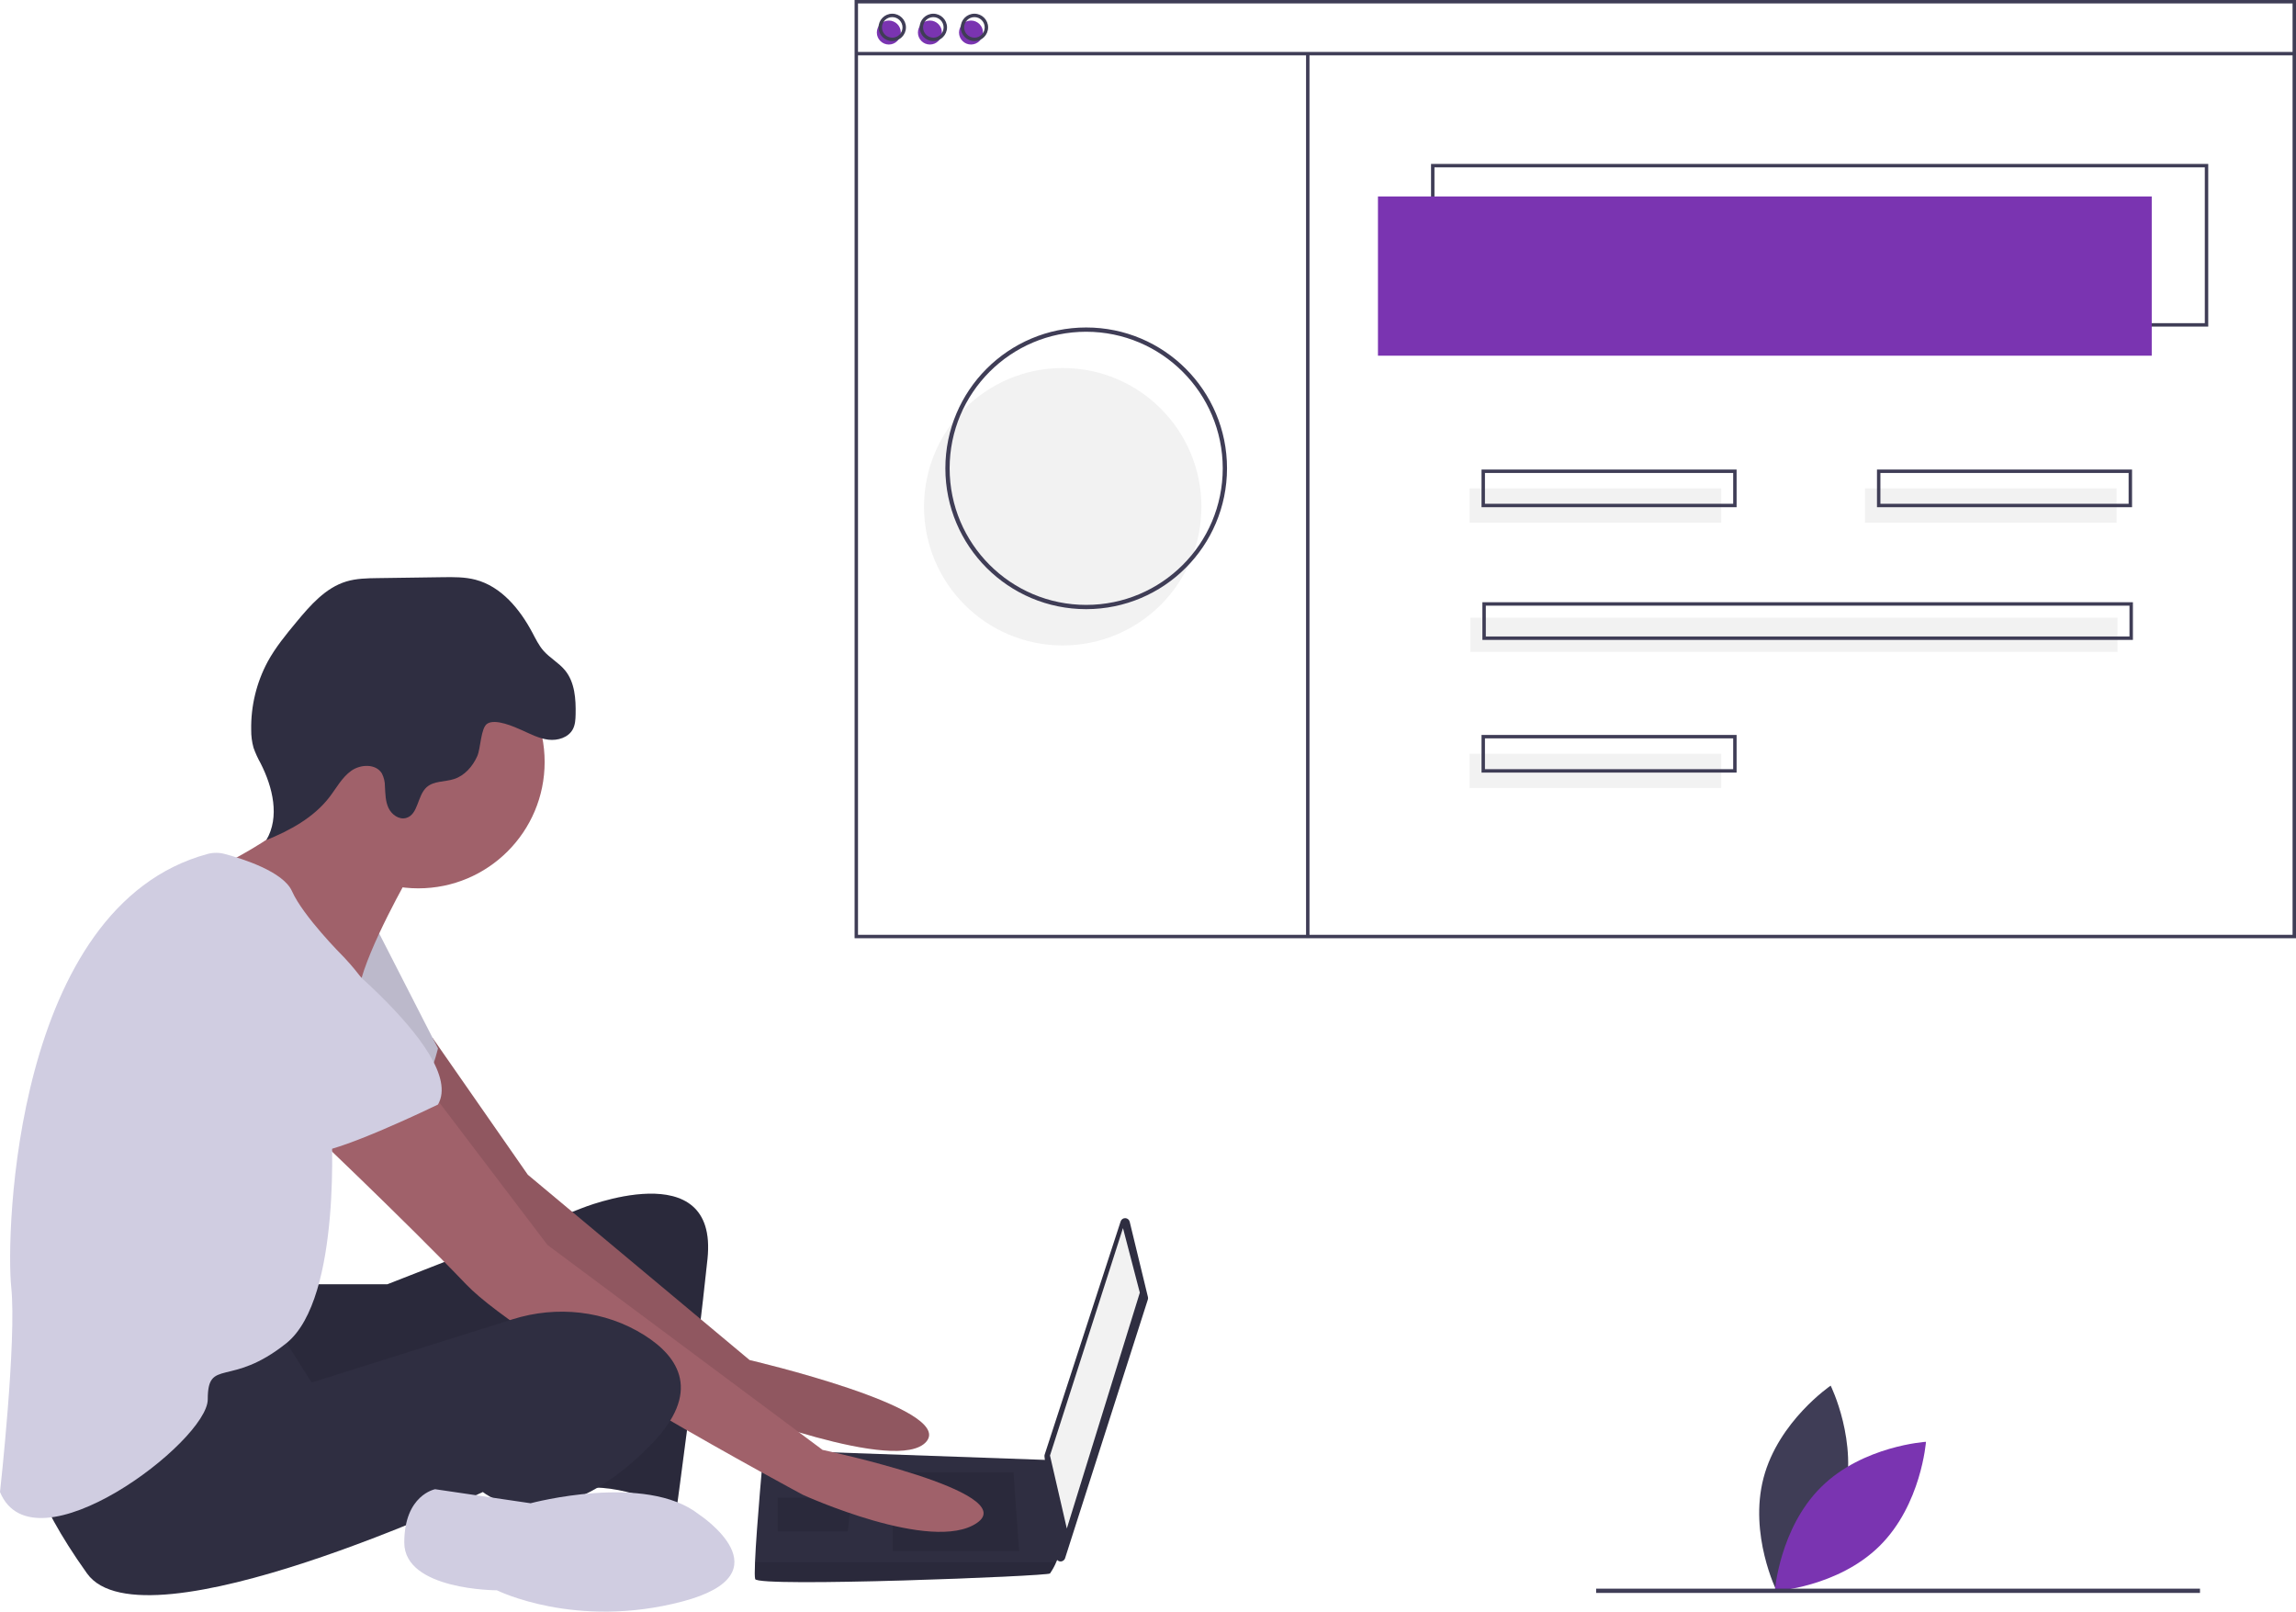
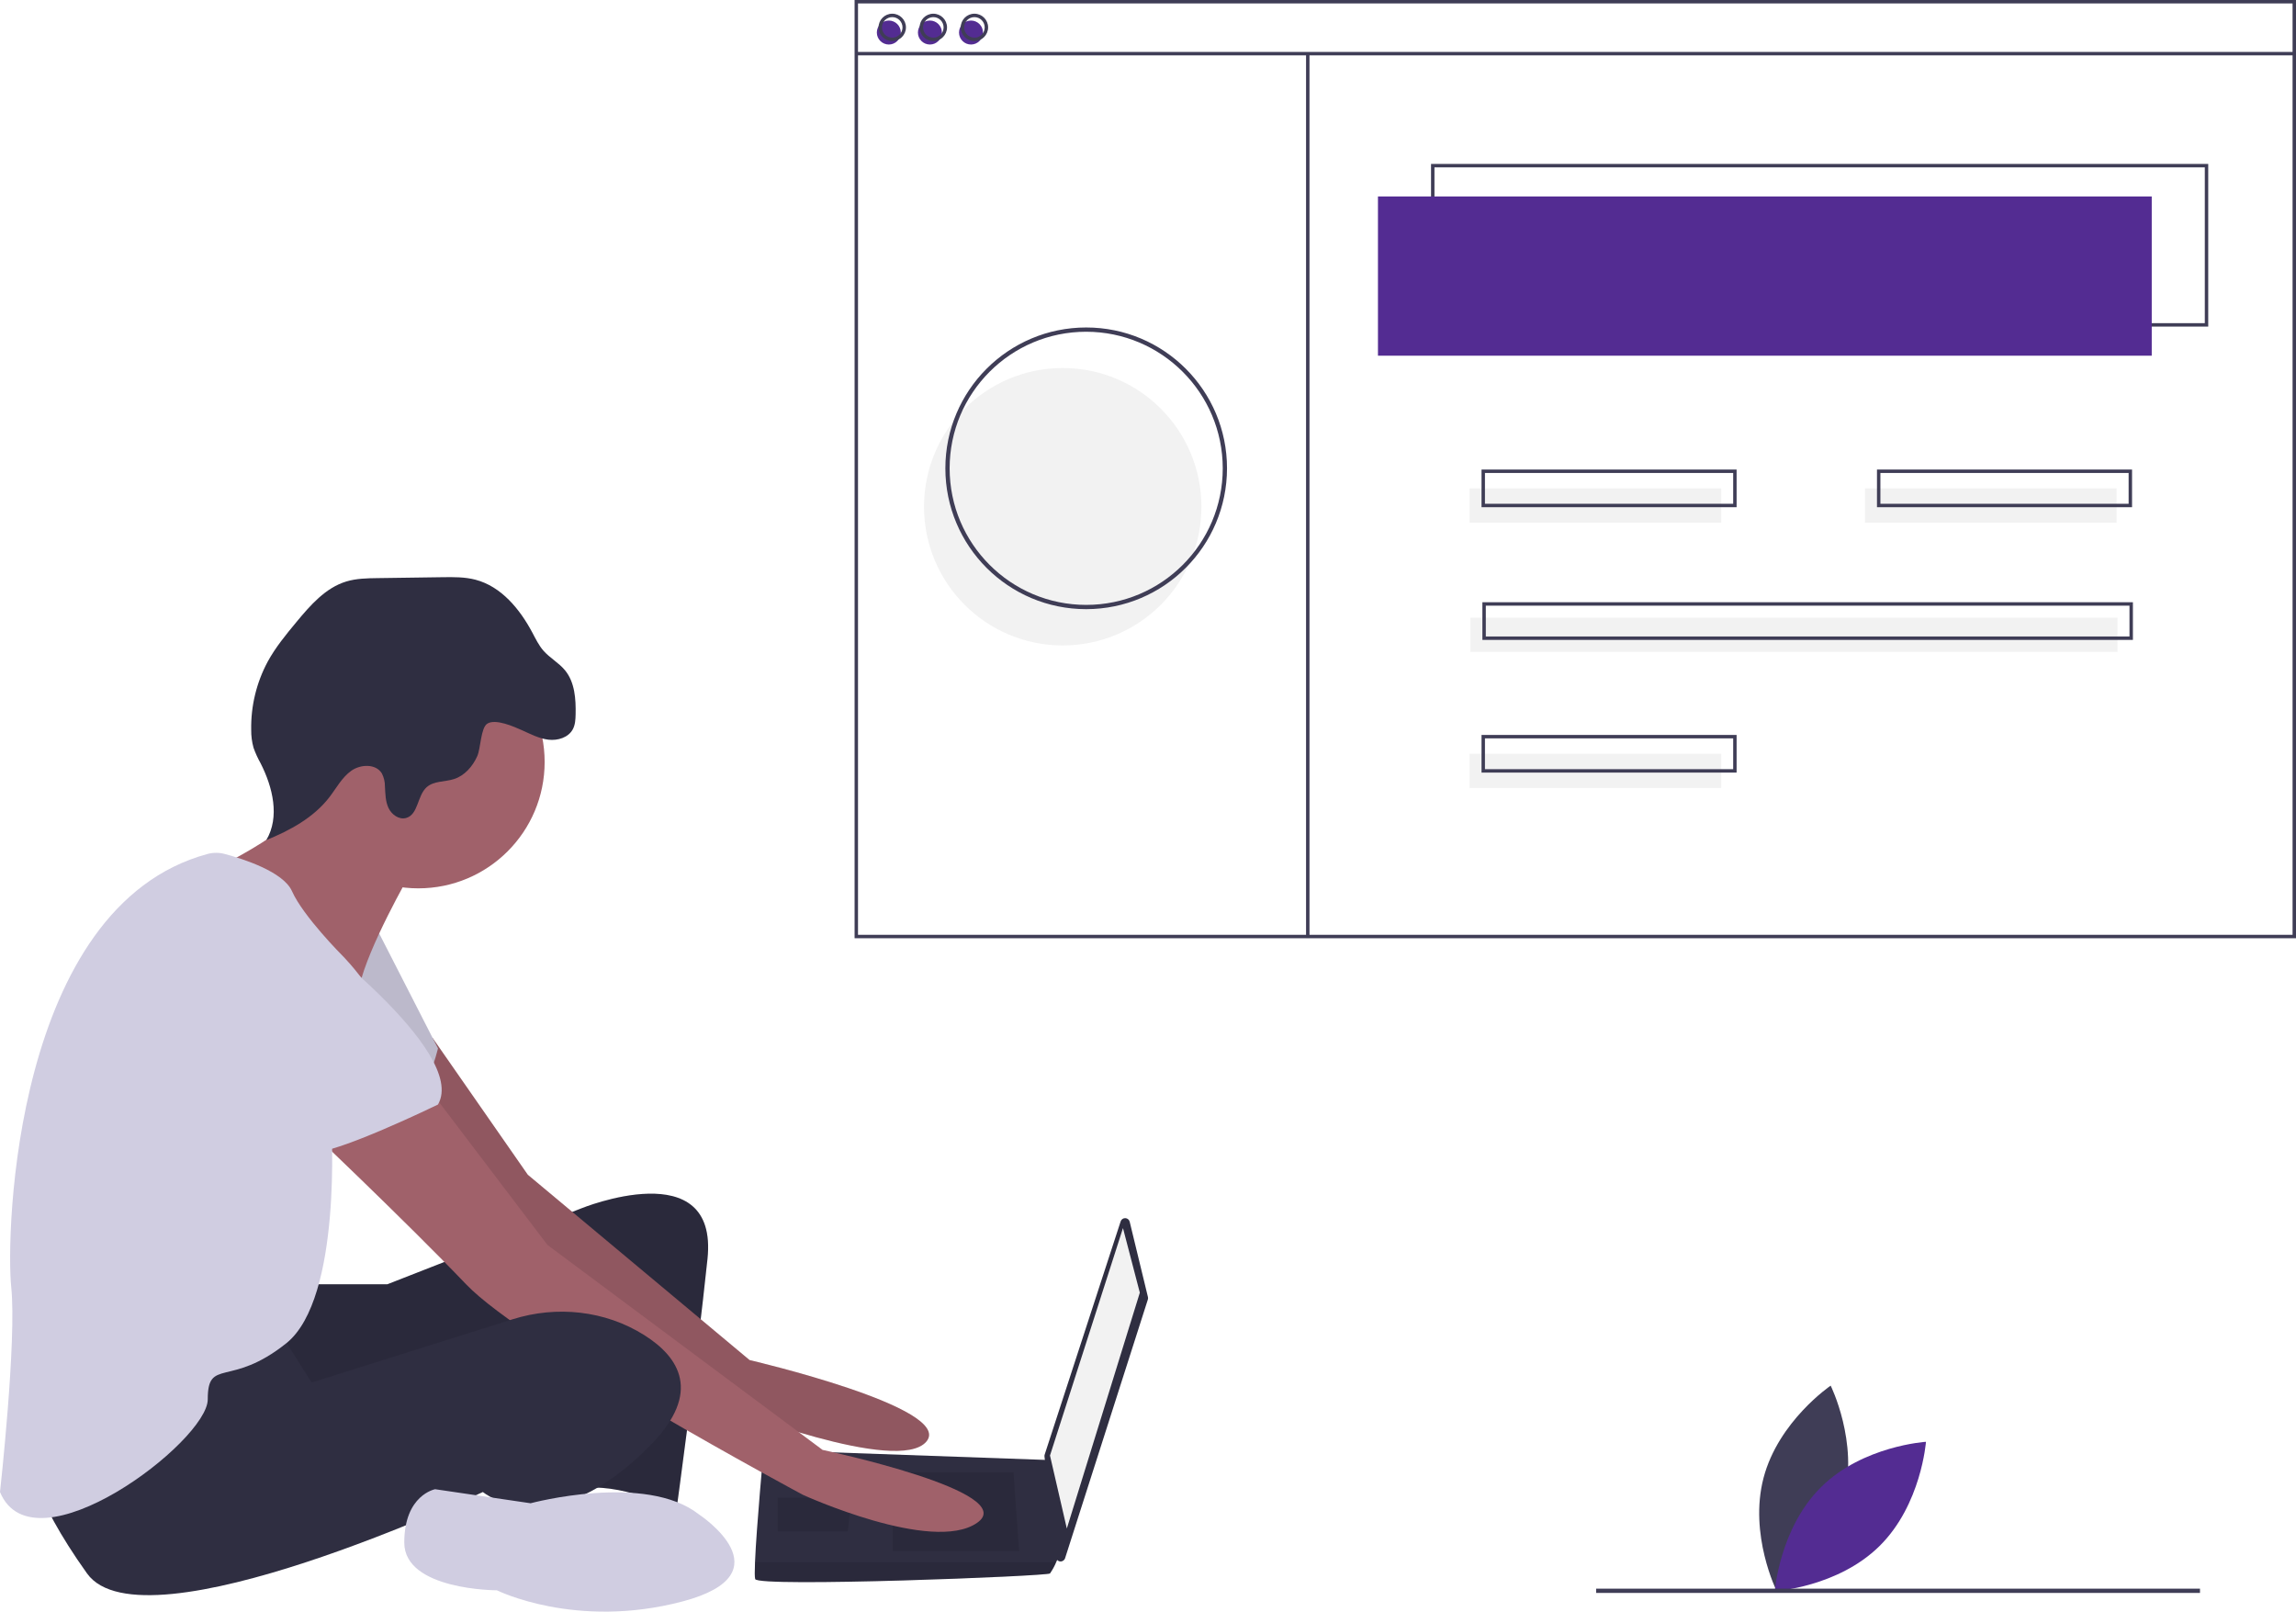
<svg xmlns="http://www.w3.org/2000/svg" id="ade8c9af-7e2e-4eda-b5c8-b06129257226" data-name="Layer 1" width="1076.064" height="755.228" viewBox="0 0 1076.064 755.228">
  <path d="M926.114,774.809c-6.985,26.598-31.459,43.22-31.459,43.22s-13.15-26.502-6.166-53.1,31.459-43.22,31.459-43.22S933.098,748.211,926.114,774.809Z" transform="translate(-61.96814 -72.38605)" fill="#3f3d56" />
-   <path d="M915.52,769.183c-19.563,19.327-21.751,48.831-21.751,48.831s29.528-1.831,49.091-21.159,21.751-48.831,21.751-48.831S935.082,749.855,915.52,769.183Z" transform="translate(-61.96814 -72.38605)" fill="#7a34b1" />
+   <path d="M915.52,769.183c-19.563,19.327-21.751,48.831-21.751,48.831s29.528-1.831,49.091-21.159,21.751-48.831,21.751-48.831S935.082,749.855,915.52,769.183Z" transform="translate(-61.96814 -72.38605)" fill="#532c92" />
  <path d="M206.702,674.194h36.841l90.788-35.526s64.472-26.315,59.209,23.684-14.473,117.103-14.473,117.103-28.947-13.158-44.736-9.21-5.263-80.262-5.263-80.262-128.945,61.841-140.787,53.946-14.473-63.157-14.473-63.157Z" transform="translate(-61.96814 -72.38605)" fill="#2f2e41" />
  <path d="M206.702,674.194h36.841l90.788-35.526s64.472-26.315,59.209,23.684-14.473,117.103-14.473,117.103-28.947-13.158-44.736-9.21-5.263-80.262-5.263-80.262-128.945,61.841-140.787,53.946-14.473-63.157-14.473-63.157Z" transform="translate(-61.96814 -72.38605)" opacity="0.1" />
  <path d="M264.746,558.82l44.586,64.059L413.277,709.72s96.051,22.368,82.893,38.157S402.751,732.088,402.751,732.088s-119.735-86.84-123.682-93.419S231.702,570.249,231.702,570.249Z" transform="translate(-61.96814 -72.38605)" fill="#a0616a" />
  <path d="M264.746,558.82l44.586,64.059L413.277,709.72s96.051,22.368,82.893,38.157S402.751,732.088,402.751,732.088s-119.735-86.84-123.682-93.419S231.702,570.249,231.702,570.249Z" transform="translate(-61.96814 -72.38605)" opacity="0.1" />
  <path d="M238.281,507.092l28.947,56.578s-6.579,27.631-17.105,30.263-55.262-34.21-55.262-34.21Z" transform="translate(-61.96814 -72.38605)" fill="#d0cde1" />
  <path d="M238.281,507.092l28.947,56.578s-6.579,27.631-17.105,30.263-55.262-34.21-55.262-34.21Z" transform="translate(-61.96814 -72.38605)" opacity="0.1" />
  <path d="M591.419,644.9,599.97,680.172a2.203,2.203,0,0,1-.043,1.19L561.14,802.574a2.203,2.203,0,0,1-4.287-.423l-5.366-47.219a2.203,2.203,0,0,1,.094-.931L587.184,644.737A2.203,2.203,0,0,1,591.419,644.9Z" transform="translate(-61.96814 -72.38605)" fill="#2f2e41" />
  <polygon points="526.306 575.493 534.2 605.756 499.99 716.28 492.096 682.07 526.306 575.493" fill="#f2f2f2" />
  <path d="M415.909,812.35c1.316,3.947,136.839-1.316,138.155-2.632a28.561,28.561,0,0,0,2.895-5.263c1.237-2.632,2.368-5.263,2.368-5.263L554.064,756.588l-134.208-4.763s-3.355,36.105-4.039,52.631C415.646,808.626,415.646,811.56,415.909,812.35Z" transform="translate(-61.96814 -72.38605)" fill="#2f2e41" />
  <polygon points="474.991 689.965 477.622 726.806 418.413 726.806 418.413 689.965 474.991 689.965" opacity="0.1" />
  <polygon points="398.677 701.806 399.03 701.736 397.361 717.596 364.467 717.596 364.467 701.806 398.677 701.806" opacity="0.1" />
  <path d="M415.909,812.35c1.316,3.947,136.839-1.316,138.155-2.632a28.561,28.561,0,0,0,2.895-5.263H415.817C415.646,808.626,415.646,811.56,415.909,812.35Z" transform="translate(-61.96814 -72.38605)" opacity="0.1" />
  <circle cx="196.049" cy="357.076" r="59.209" fill="#a0616a" />
  <path d="M254.07,482.093s-19.736,34.21-23.684,52.631-59.209-36.841-59.209-36.841l-7.237-19.079s51.973-24.342,48.025-44.078S254.07,482.093,254.07,482.093Z" transform="translate(-61.96814 -72.38605)" fill="#a0616a" />
  <path d="M264.596,584.722l53.946,71.051,128.945,96.051s93.419,19.736,72.367,34.21-81.577-13.158-81.577-13.158S308.016,703.141,280.385,674.194s-78.946-77.63-78.946-77.63Z" transform="translate(-61.96814 -72.38605)" fill="#a0616a" />
  <path d="M192.229,695.247,208.018,720.246l94.231-29.646c20.676-6.505,43.348-4.111,61.687,7.442,16.447,10.362,26.973,26.809,3.289,51.15-47.368,48.683-78.946,22.368-78.946,22.368S129.072,846.559,102.757,809.718s-27.631-55.262-27.631-55.262S176.44,691.299,192.229,695.247Z" transform="translate(-61.96814 -72.38605)" fill="#2f2e41" />
  <path d="M389.593,782.087s42.104,27.631-7.895,40.789-86.84-5.263-86.84-5.263-43.42,0-43.42-22.368,14.473-25,14.473-25l44.736,6.579S364.594,762.351,389.593,782.087Z" transform="translate(-61.96814 -72.38605)" fill="#d0cde1" />
  <path d="M306.589,414.568c4.03,1.797,8.026,3.923,12.408,4.444s9.371-1.008,11.444-4.903c1.12-2.104,1.248-4.578,1.3-6.961.158-7.225-.364-15.036-4.943-20.627-2.914-3.559-7.167-5.802-10.184-9.274-2.161-2.488-3.599-5.503-5.148-8.411-5.866-11.017-14.551-21.606-26.622-24.782-5.04-1.326-10.328-1.262-15.539-1.188l-30.397.429c-4.919.069-9.914.15-14.623,1.574-9.784,2.958-16.908,11.186-23.432,19.054-4.881,5.887-9.775,11.834-13.439,18.547a65.079,65.079,0,0,0-7.714,31.887,29.833,29.833,0,0,0,1.093,8.437,46.822,46.822,0,0,0,3.316,7.284c5.7,11.197,9.085,25.182,2.665,35.983,11.152-4.555,22.186-10.528,29.542-20.068,3.291-4.267,5.872-9.263,10.258-12.395s11.532-3.403,14.346,1.193a12.857,12.857,0,0,1,1.451,6.022c.206,3.45.2,7.033,1.663,10.164s4.947,5.658,8.273,4.721c5.729-1.614,5.18-10.406,9.593-14.4,3.351-3.033,8.521-2.453,12.826-3.83,5.016-1.604,8.779-5.95,10.924-10.759,1.63-3.656,1.606-13.223,4.691-15.203C294.208,409.022,303.004,412.969,306.589,414.568Z" transform="translate(-61.96814 -72.38605)" fill="#2f2e41" />
  <path d="M159.24,472.562a15.616,15.616,0,0,1,8.128.021c8.446,2.268,27.38,8.27,31.44,17.405,5.263,11.842,23.684,30.263,23.684,30.263s25,25,19.736,42.104-25,36.841-25,36.841,5.263,81.577-21.052,102.63-36.841,6.579-36.841,26.315S77.757,809.718,61.968,771.561c0,0,7.895-71.051,5.263-96.051C64.638,650.871,68.434,497.145,159.24,472.562Z" transform="translate(-61.96814 -72.38605)" fill="#d0cde1" />
  <path d="M201.439,505.777s80.262,59.209,65.788,84.209c0,0-48.683,23.684-59.209,22.368s-51.315-47.368-61.841-51.315S130.388,486.04,201.439,505.777Z" transform="translate(-61.96814 -72.38605)" fill="#d0cde1" />
  <circle cx="498.064" cy="237.458" r="65" fill="#f2f2f2" />
  <path d="M1096.898,225.427H732.649V149.207H1096.898ZM734.254,223.822h361.039v-73.01H734.254Z" transform="translate(-61.96814 -72.38605)" fill="#3f3d56" />
-   <rect x="645.809" y="92.065" width="362.644" height="74.615" fill="#7a34b1" />
-   <circle cx="416.565" cy="15.244" r="5.616" fill="#7a34b1" />
-   <circle cx="435.82" cy="15.244" r="5.616" fill="#7a34b1" />
-   <circle cx="455.076" cy="15.244" r="5.616" fill="#7a34b1" />
+   <rect x="645.809" y="92.065" width="362.644" height="74.615" fill="#532c92" />
+   <circle cx="416.565" cy="15.244" r="5.616" fill="#532c92" />
+   <circle cx="435.82" cy="15.244" r="5.616" fill="#532c92" />
+   <circle cx="455.076" cy="15.244" r="5.616" fill="#532c92" />
  <path d="M1138.032,512.052H462.487V72.386h675.545Zm-673.94-1.605h672.336V73.991H464.092Z" transform="translate(-61.96814 -72.38605)" fill="#3f3d56" />
  <rect x="401.321" y="24.338" width="673.94" height="1.605" fill="#3f3d56" />
  <path d="M480.138,91.641a6.418,6.418,0,1,1,6.418-6.418A6.426,6.426,0,0,1,480.138,91.641Zm0-11.232a4.814,4.814,0,1,0,4.814,4.814A4.819,4.819,0,0,0,480.138,80.409Z" transform="translate(-61.96814 -72.38605)" fill="#3f3d56" />
  <path d="M499.393,91.641a6.418,6.418,0,1,1,6.418-6.418A6.426,6.426,0,0,1,499.393,91.641Zm0-11.232a4.814,4.814,0,1,0,4.814,4.814A4.819,4.819,0,0,0,499.393,80.409Z" transform="translate(-61.96814 -72.38605)" fill="#3f3d56" />
  <path d="M518.649,91.641A6.418,6.418,0,1,1,525.067,85.223,6.426,6.426,0,0,1,518.649,91.641Zm0-11.232a4.814,4.814,0,1,0,4.814,4.814A4.819,4.819,0,0,0,518.649,80.409Z" transform="translate(-61.96814 -72.38605)" fill="#3f3d56" />
  <rect x="612.109" y="25.14" width="1.605" height="414.346" fill="#3f3d56" />
  <rect x="688.733" y="228.859" width="117.94" height="16.046" fill="#f2f2f2" />
  <rect x="874.067" y="228.859" width="117.94" height="16.046" fill="#f2f2f2" />
  <path d="M875.861,310.07H756.317V292.42H875.861Zm-117.94-1.605H874.257V294.024H757.922Z" transform="translate(-61.96814 -72.38605)" fill="#3f3d56" />
  <rect x="688.733" y="353.217" width="117.94" height="16.046" fill="#f2f2f2" />
  <path d="M875.861,434.428H756.317V416.778H875.861Zm-117.94-1.605H874.257V418.382H757.922Z" transform="translate(-61.96814 -72.38605)" fill="#3f3d56" />
  <rect x="689.134" y="289.433" width="303.273" height="16.046" fill="#f2f2f2" />
  <path d="M1061.596,372.249H756.718V354.599h304.878ZM758.323,370.645h301.669V356.203H758.323Z" transform="translate(-61.96814 -72.38605)" fill="#3f3d56" />
  <path d="M1061.195,310.07H941.651V292.42H1061.195Zm-117.94-1.605h116.335V294.024H943.255Z" transform="translate(-61.96814 -72.38605)" fill="#3f3d56" />
  <path d="M571.032,357.844a66,66,0,1,1,66-66A66.075,66.075,0,0,1,571.032,357.844Zm0-130a64,64,0,1,0,64,64A64.073,64.073,0,0,0,571.032,227.844Z" transform="translate(-61.96814 -72.38605)" fill="#3f3d56" />
  <rect x="748.064" y="744.458" width="283" height="2" fill="#3f3d56" />
</svg>
